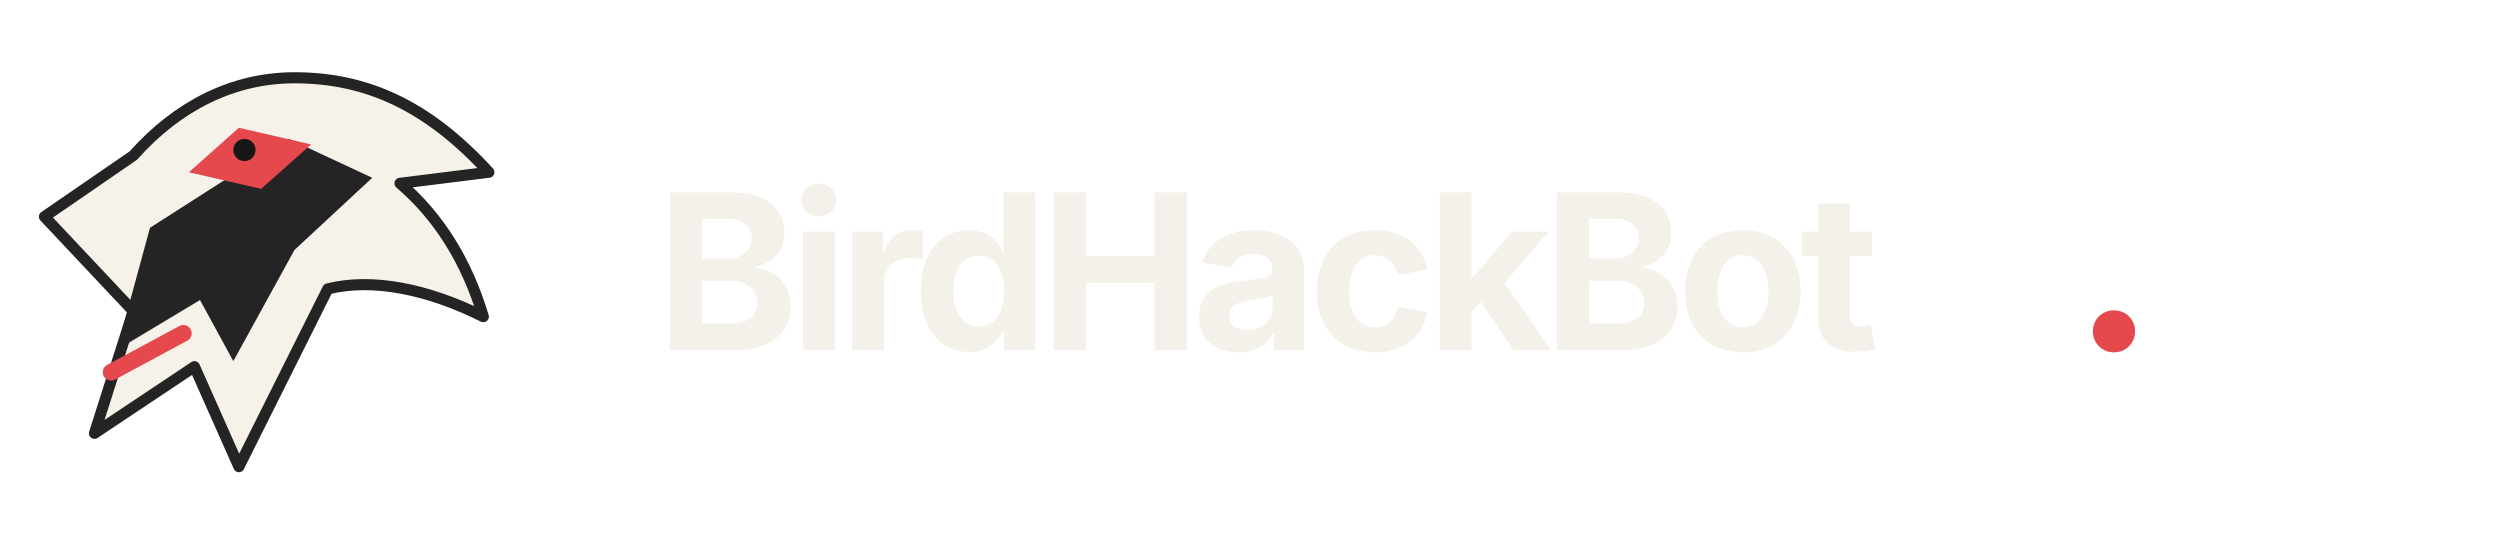
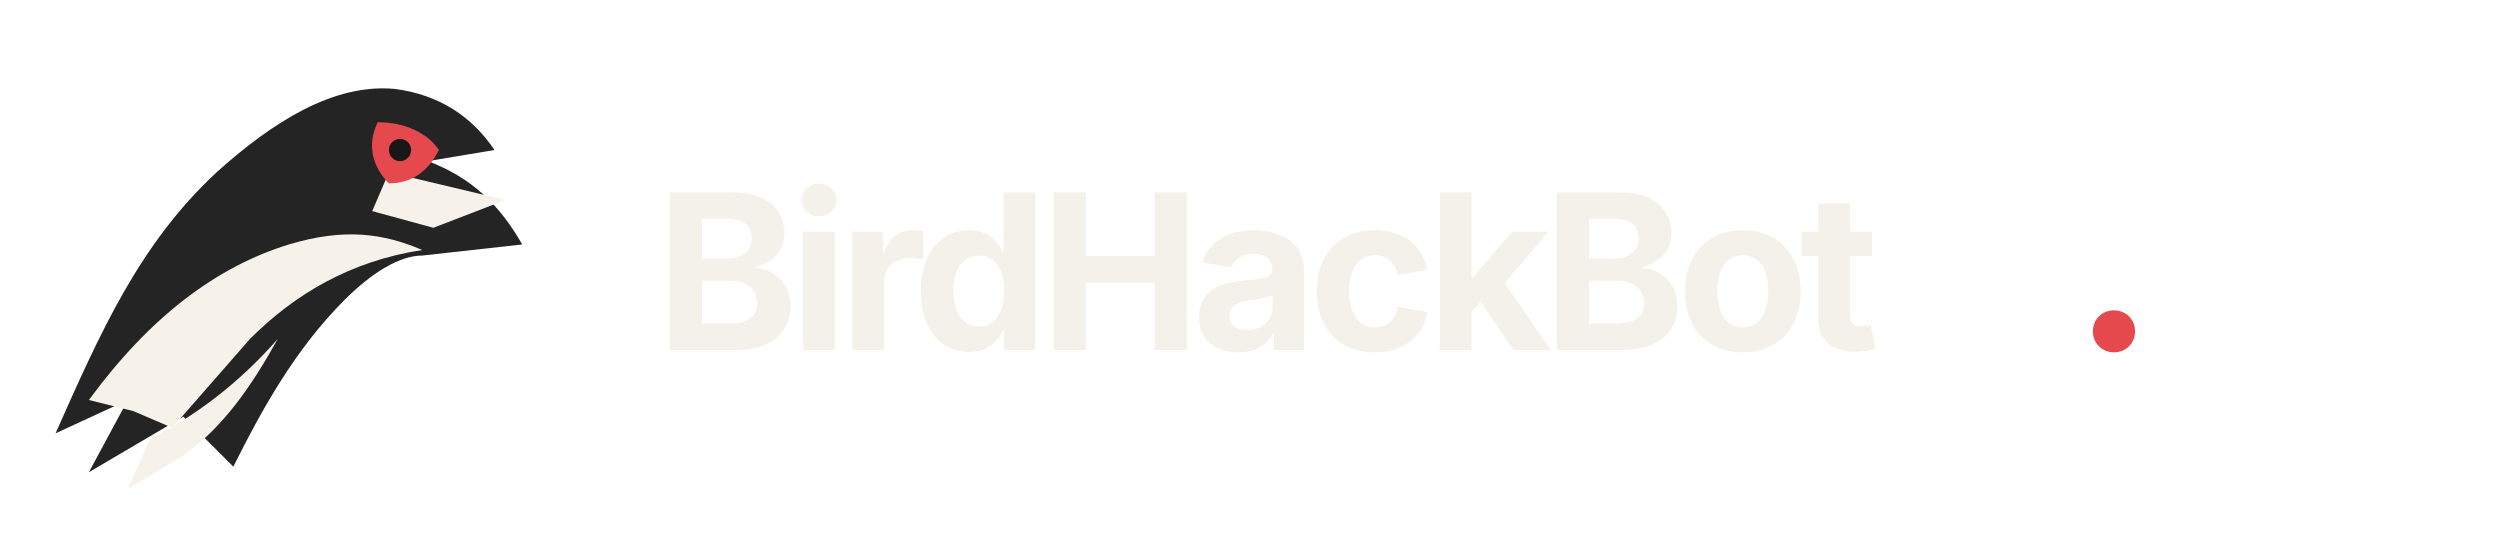
<svg xmlns="http://www.w3.org/2000/svg" viewBox="0 0 450 96" role="img" aria-labelledby="title desc">
-   <path fill="#f6f2e9" stroke="#242424" stroke-width="2" stroke-linejoin="round" d="M8 39 24 28c8-9 18-14 29-14 13 0 24 5 35 17l-16 2c7 6 12 14 15 24-10-5-20-7-28-5L43 84l-8-18L17 78l7-22L8 39Z" />
-   <path fill="#242424" d="m27 41 25-16 15 7-14 13-11 20-6-11-15 9 6-22Z" />
-   <path fill="#e5484d" d="m43 23 13 3-9 8-13-3 9-8Z" />
-   <circle cx="44" cy="27" r="2" fill="#171717" />
-   <path d="m20 67 13-7" fill="none" stroke="#e5484d" stroke-linecap="round" stroke-width="3" />
+   <path fill="#242424" d="M10 78c8-18 15-34 29-47C49 22 60 15 71 16c8 1 14 5 18 11l-12 2c8 3 13 8 17 15l-18 2c-4 0-9 3-14 8-9 9-15 20-20 30l-9-9-17 10 7-13-13 6Z" />
+   <path fill="#f6f2e9" d="M16 72c11-15 23-24 36-28 10-3 17-2 24 1-13 2-23 8-31 16L31 77l-7-3Z" />
+   <path fill="#f6f2e9" d="M27 79c8-4 16-10 23-18-5 9-10 16-17 21l-10 6 4-9Z" />
+   <path fill="#f6f2e9" d="M70 31 91 36l-13 5-11-3 3-7Z" />
+   <path fill="#e5484d" d="M68 22c5 0 9 2 11 5-2 4-5 6-9 6-3-3-4-7-2-11Z" />
+   <circle cx="72" cy="27" r="2" fill="#171717" />
  <text x="118" y="63" fill="#f3f1ea" font-family="Inter,Segoe UI,Arial,sans-serif" font-size="39" font-weight="700" letter-spacing="-1.7" textLength="246" lengthAdjust="spacingAndGlyphs">BirdHackBot</text>
  <text x="373" y="63" fill="#e5484d" font-family="Inter,Segoe UI,Arial,sans-serif" font-size="45" font-weight="700">.</text>
</svg>
